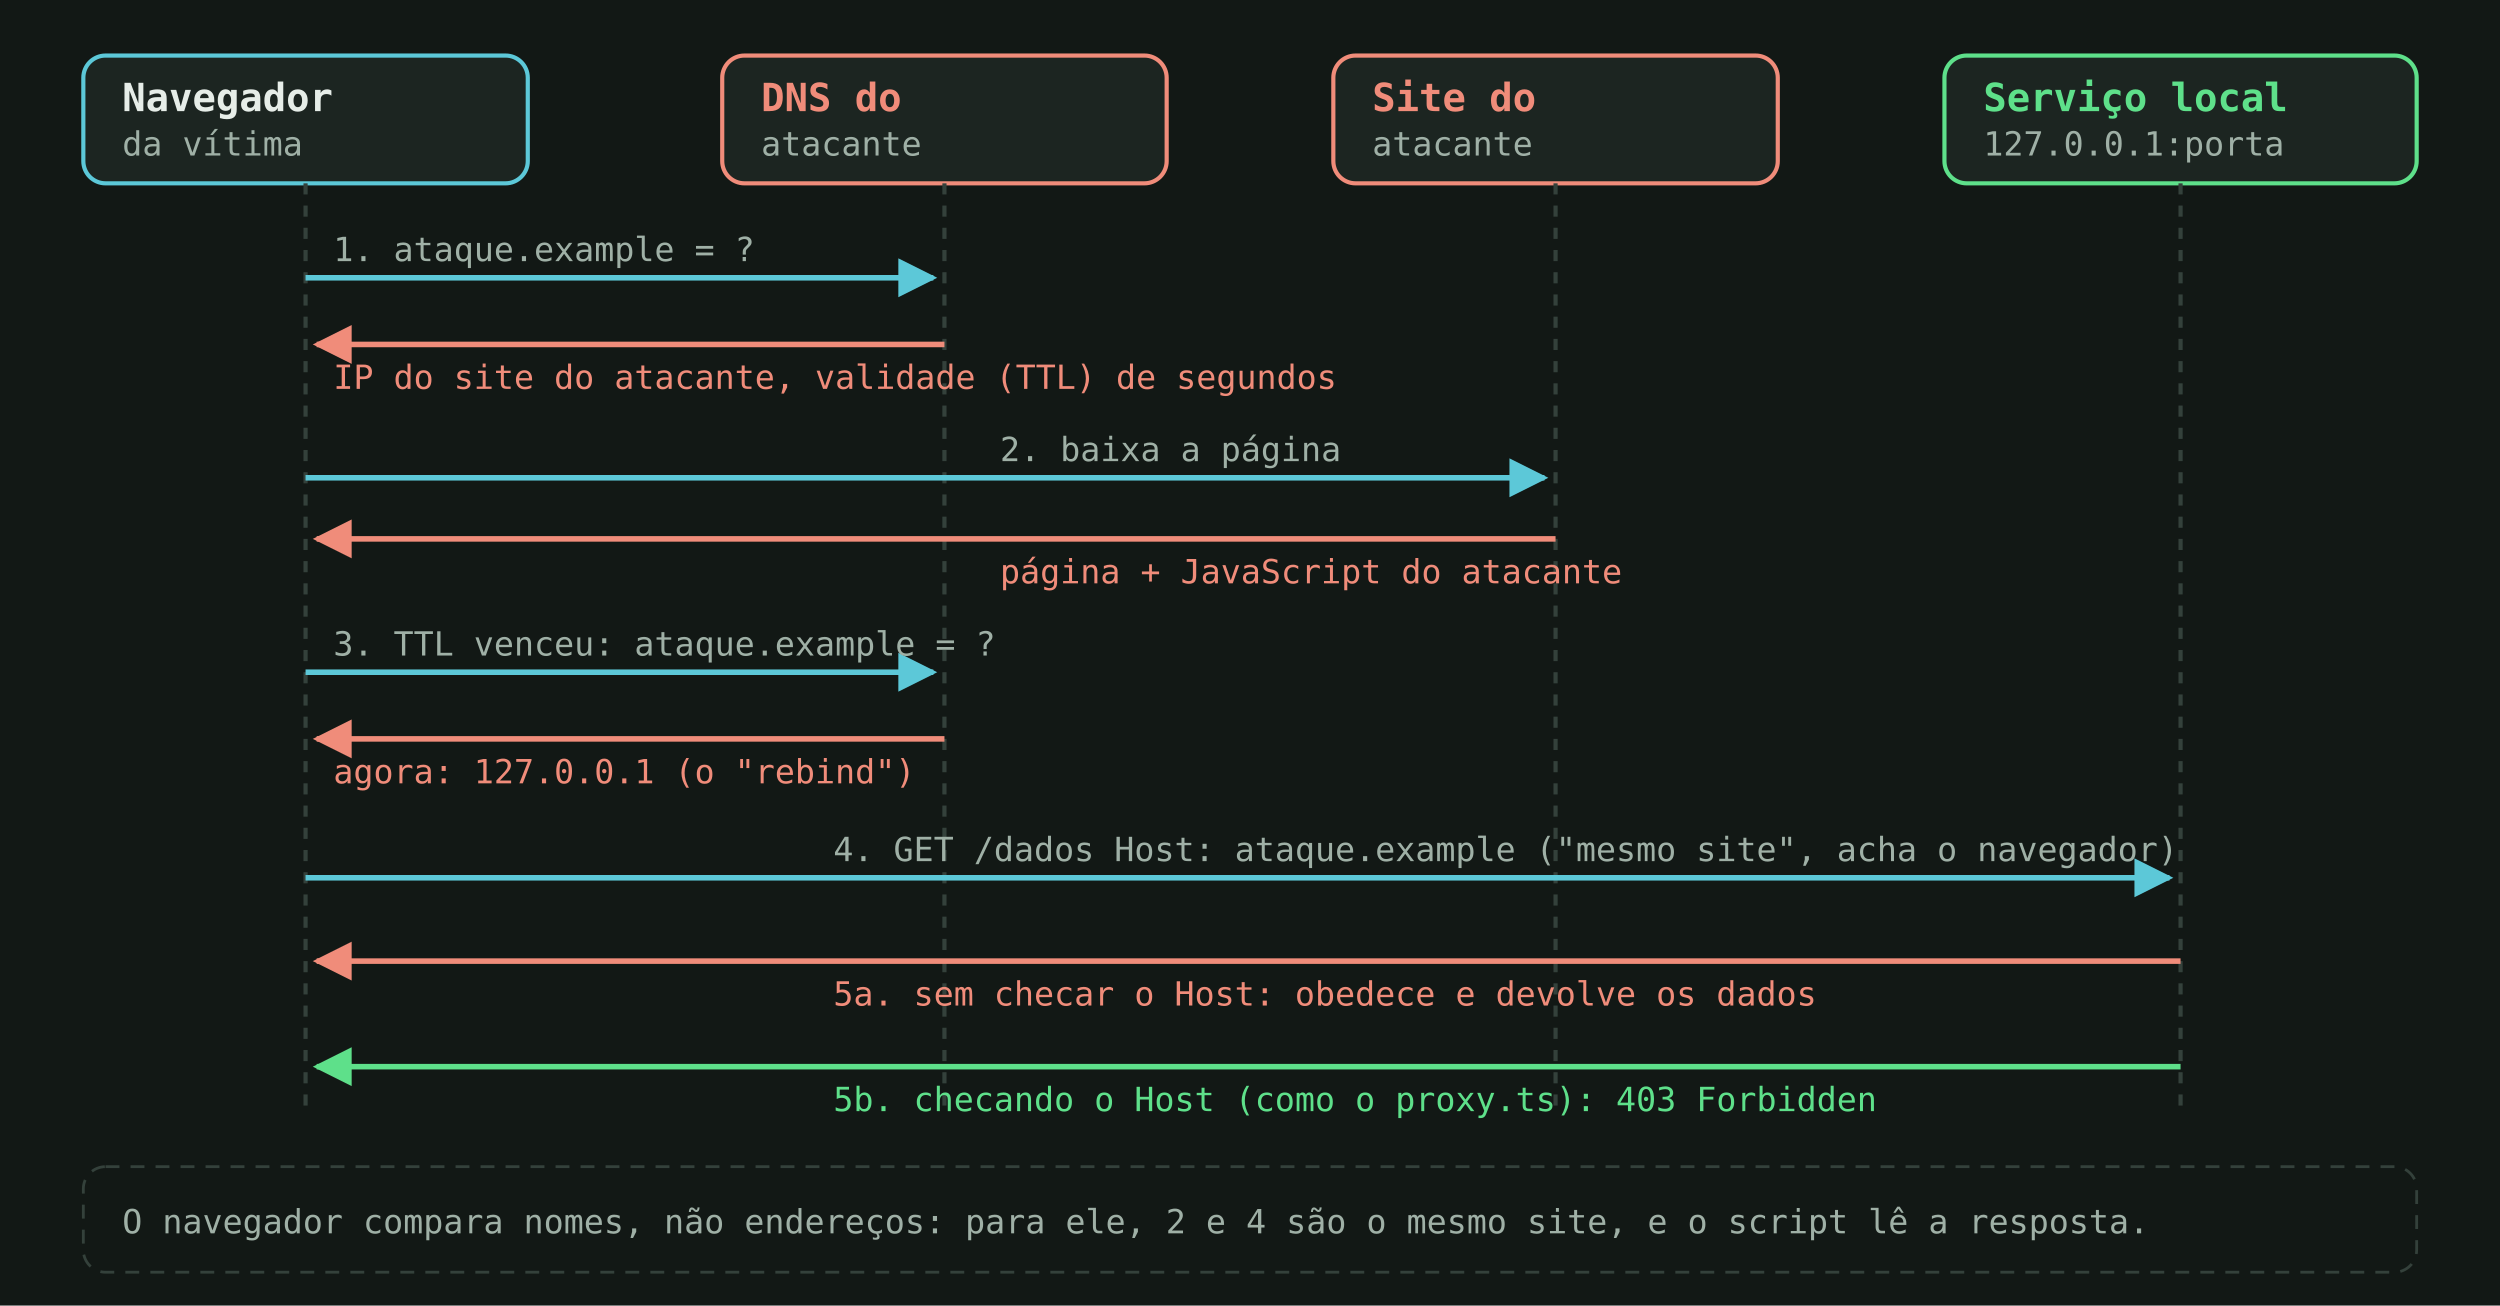
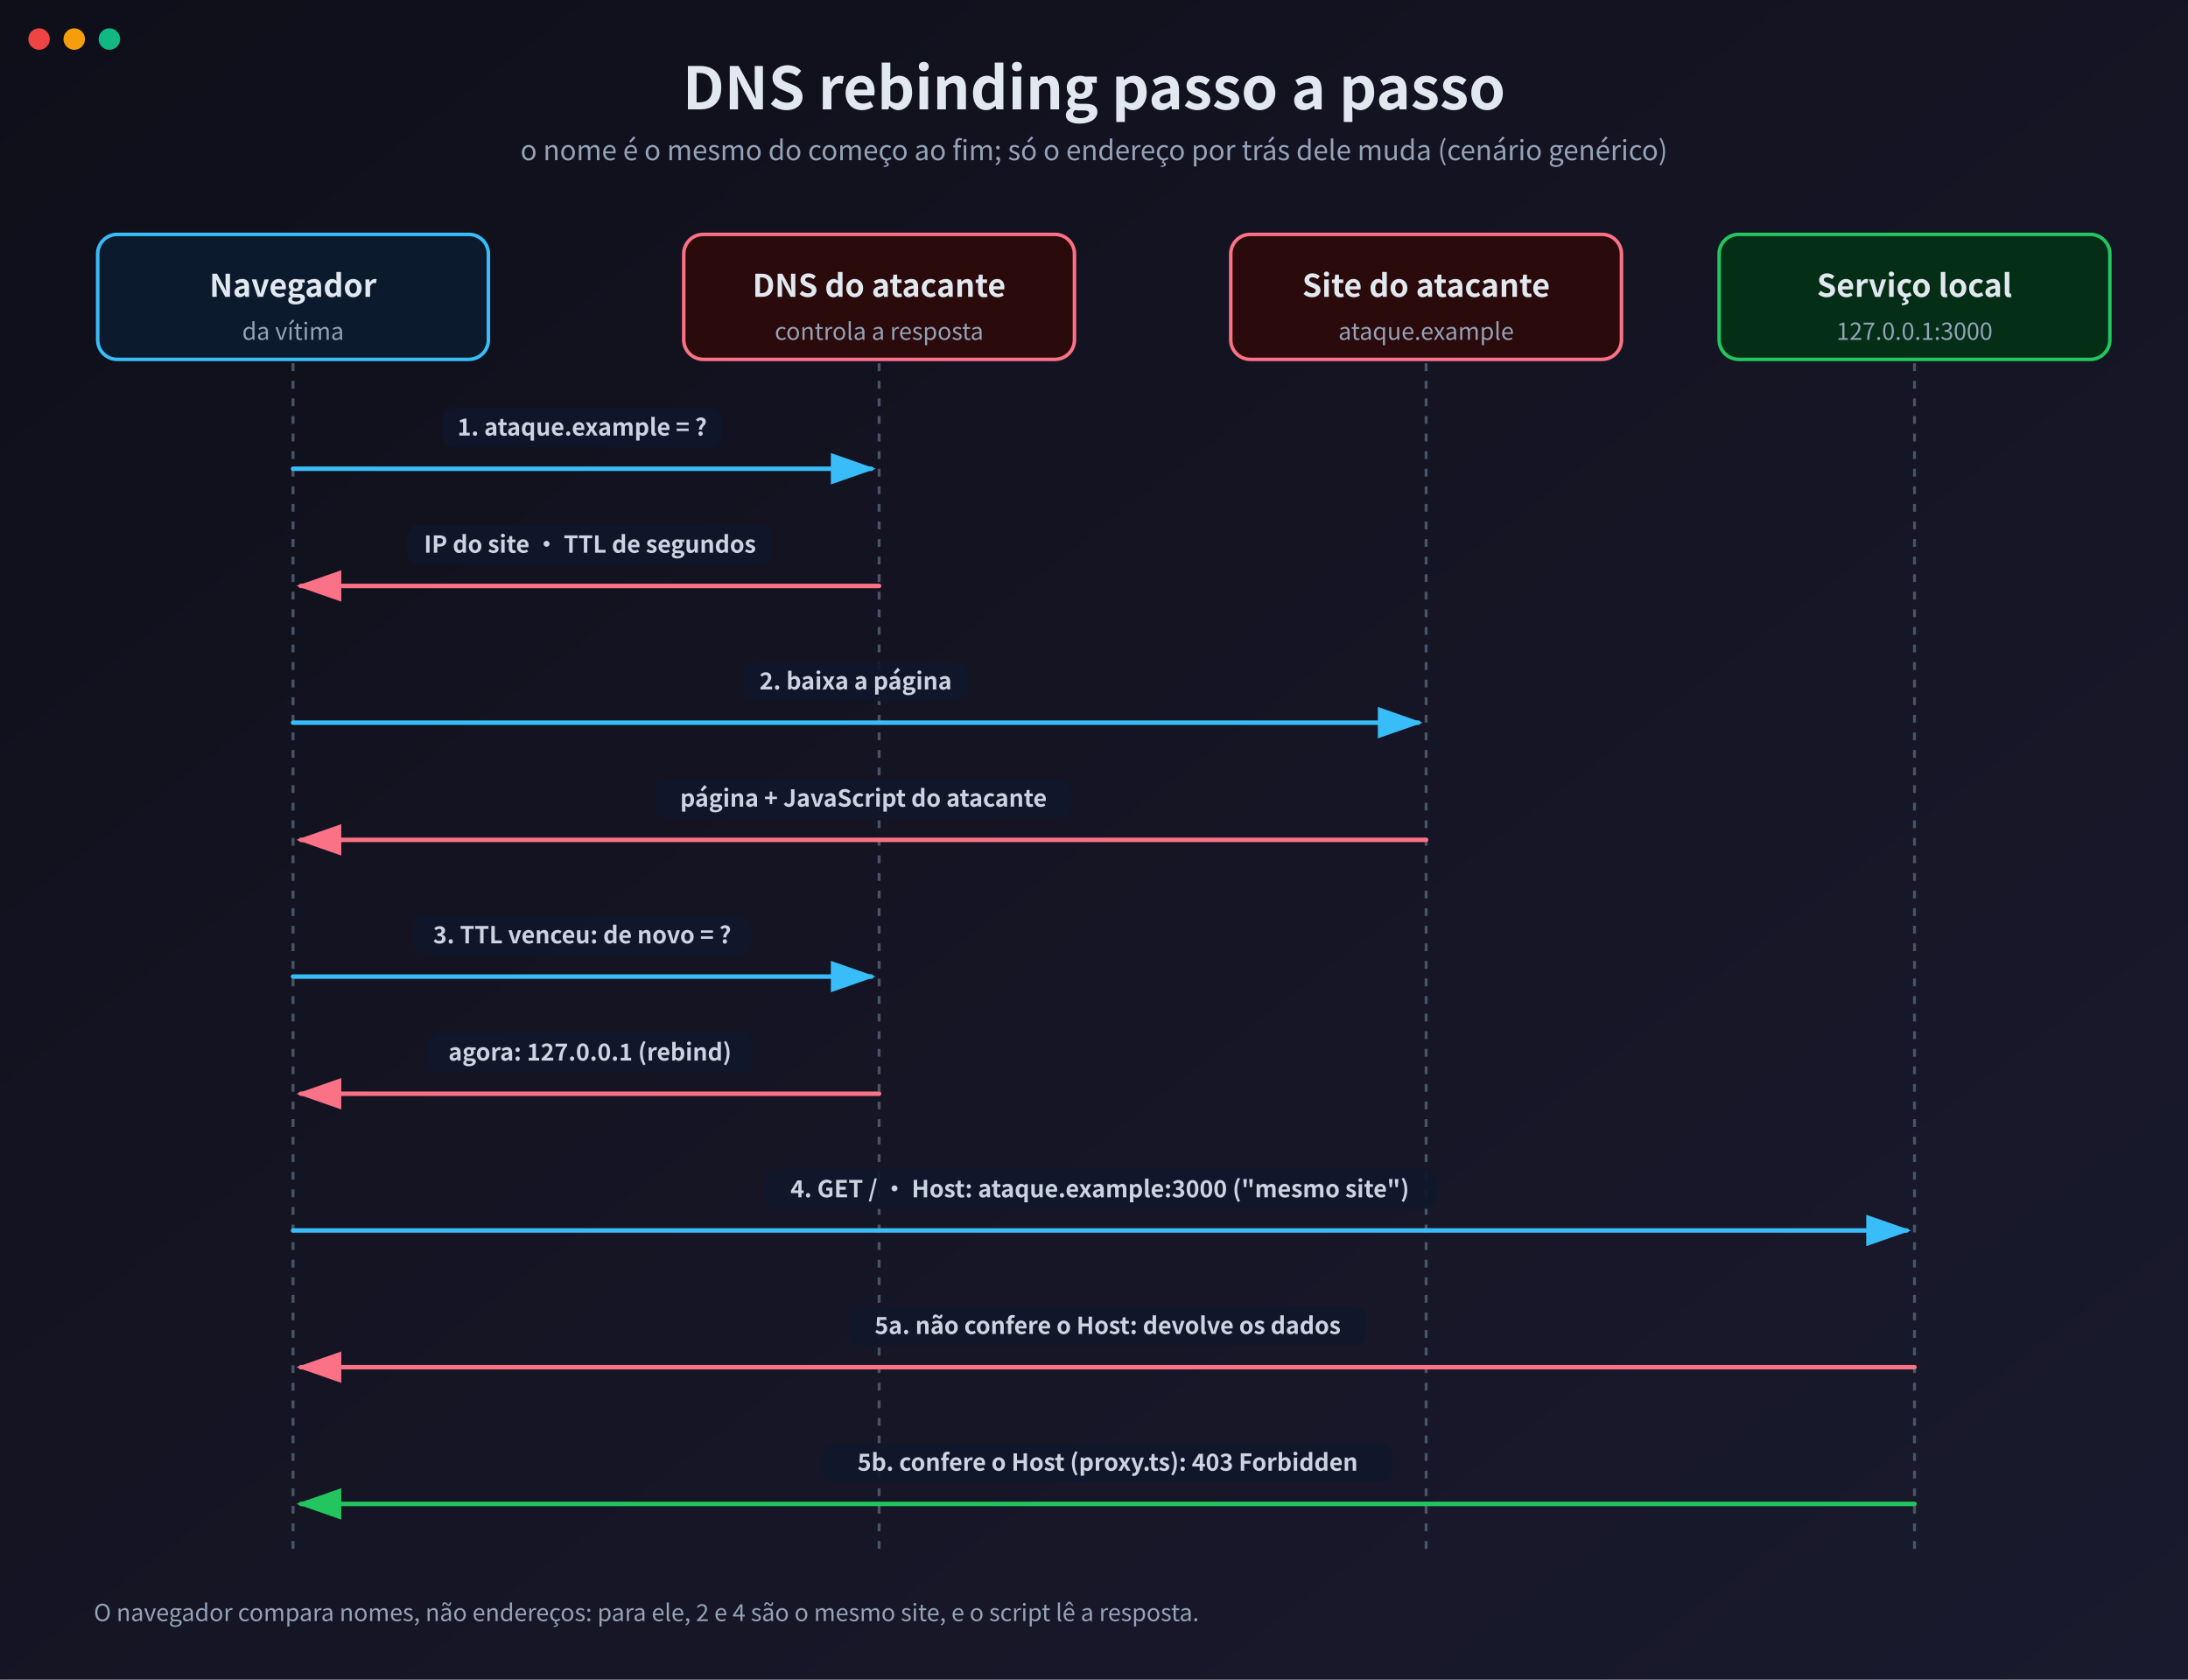
- <svg xmlns="http://www.w3.org/2000/svg" viewBox="0 0 900 470" role="img" aria-labelledby="t d">
-   <style>
-     text { font-family: ui-monospace, "DejaVu Sans Mono", Menlo, Consolas, monospace; fill: #e6ede8; }
-     .t { font-size: 14px; font-weight: 700; }
-     .s { font-size: 12px; fill: #9fb0a6; }
-     .box { fill: #1c2521; stroke: #34413b; stroke-width: 1.5; }
-     .life { stroke: #34413b; stroke-width: 1.5; stroke-dasharray: 4 4; }
-   </style>
+ <svg xmlns="http://www.w3.org/2000/svg" viewBox="0 0 1120 860" width="1120" height="860" data-generator="fireworks-tech-graph" data-schema-version="1" data-text-metrics="heuristic-v1" data-style-id="2" data-visual-theme="Dark Terminal" data-diagram-type="sequence" data-motion-scene="" data-semantic-profile="generic" data-semantic-valid="true" data-quality-profile="standard" data-max-bends-per-edge="12" data-max-total-bends="100" data-max-route-stretch="5.0" data-max-bridged-crossings="8" data-min-node-gap="0.0" data-min-container-gutter="0.0" data-min-label-clearance="2.0" data-min-segment-length="0.0">
  <defs>
-     <marker id="c" viewBox="0 0 10 10" refX="9" refY="5" markerWidth="7" markerHeight="7" orient="auto">
-       <path d="M0 0 L10 5 L0 10 z" fill="#5cc8d8" />
+     <marker id="arrowA" markerWidth="10" markerHeight="7" refX="9" refY="3.5" orient="auto">
+       <polygon points="0 0, 10 3.5, 0 7" fill="#a855f7" />
    </marker>
-     <marker id="r" viewBox="0 0 10 10" refX="9" refY="5" markerWidth="7" markerHeight="7" orient="auto">
-       <path d="M0 0 L10 5 L0 10 z" fill="#f08c7a" />
+     <marker id="arrowB" markerWidth="10" markerHeight="7" refX="9" refY="3.5" orient="auto">
+       <polygon points="0 0, 10 3.5, 0 7" fill="#22c55e" />
    </marker>
-     <marker id="g" viewBox="0 0 10 10" refX="9" refY="5" markerWidth="7" markerHeight="7" orient="auto">
-       <path d="M0 0 L10 5 L0 10 z" fill="#5ee08a" />
+     <marker id="arrowC" markerWidth="10" markerHeight="7" refX="9" refY="3.5" orient="auto">
+       <polygon points="0 0, 10 3.5, 0 7" fill="#38bdf8" />
    </marker>
+     <marker id="arrowE" markerWidth="10" markerHeight="7" refX="9" refY="3.5" orient="auto">
+       <polygon points="0 0, 10 3.5, 0 7" fill="#fb7185" />
+     </marker>
+     <marker id="arrowF" markerWidth="10" markerHeight="7" refX="9" refY="3.5" orient="auto">
+       <polygon points="0 0, 10 3.5, 0 7" fill="#f59e0b" />
+     </marker>
+     <marker id="arrowG" markerWidth="10" markerHeight="7" refX="9" refY="3.5" orient="auto">
+       <polygon points="0 0, 10 3.5, 0 7" fill="#f97316" />
+     </marker>
+     <marker id="arrowH" markerWidth="10" markerHeight="7" refX="9" refY="3.5" orient="auto">
+       <polygon points="0 0, 10 3.5, 0 7" fill="#94a3b8" />
+     </marker>
+     <linearGradient id="terminalGradient" x1="0%" y1="0%" x2="100%" y2="100%">
+       <stop offset="0%" stop-color="#0f0f1a" />
+       <stop offset="100%" stop-color="#1a1a2e" />
+     </linearGradient>
+     <filter id="glowBlue" x="-30%" y="-30%" width="160%" height="160%">
+       <feDropShadow dx="0" dy="0" stdDeviation="5" flood-color="#3b82f6" flood-opacity="0.65" />
+     </filter>
+     <filter id="glowPurple" x="-30%" y="-30%" width="160%" height="160%">
+       <feDropShadow dx="0" dy="0" stdDeviation="5" flood-color="#a855f7" flood-opacity="0.72" />
+     </filter>
+     <filter id="glowGreen" x="-30%" y="-30%" width="160%" height="160%">
+       <feDropShadow dx="0" dy="0" stdDeviation="5" flood-color="#22c55e" flood-opacity="0.62" />
+     </filter>
+     <filter id="glowOrange" x="-30%" y="-30%" width="160%" height="160%">
+       <feDropShadow dx="0" dy="0" stdDeviation="5" flood-color="#f97316" flood-opacity="0.62" />
+     </filter>
+     <style>
+     text { font-family: 'SF Mono', 'Fira Code', Menlo, 'Noto Sans CJK SC', 'Microsoft YaHei', 'SimHei', monospace; }
+     .title { font-size: 30px; font-weight: 700; fill: #e2e8f0; }
+     .subtitle { font-size: 14px; font-weight: 500; fill: #94a3b8; }
+     .section { font-size: 13px; font-weight: 700; fill: #38bdf8; letter-spacing: 1.4px; }
+     .section-sub { font-size: 12px; font-weight: 500; fill: #94a3b8; }
+     .node-title { font-weight: 700; fill: #e2e8f0; }
+     .node-sub { font-weight: 500; fill: #94a3b8; }
+     .node-type { font-size: 12px; font-weight: 700; fill: #94a3b8; letter-spacing: 0.08em; }
+     .arrow-label { font-size: 12px; font-weight: 600; fill: #cbd5e1; }
+     .legend { font-size: 12px; font-weight: 500; fill: #94a3b8; }
+     .footnote { font-size: 12px; font-weight: 500; fill: #94a3b8; }
+     .metric-label { font-size: 8.5px; font-weight: 700; fill: #94a3b8; text-transform: uppercase; }
+     .metric-value { font-size: 9.5px; font-weight: 700; fill: #e2e8f0; }
+     </style>
  </defs>
-   <rect width="900" height="470" fill="#121815" />
-   <rect class="box" x="30" y="20" width="160" height="46" rx="8" style="stroke:#5cc8d8" />
-   <text class="t" x="44" y="40">Navegador</text>
-   <text class="s" x="44" y="56">da vítima</text>
-   <rect class="box" x="260" y="20" width="160" height="46" rx="8" style="stroke:#f08c7a" />
-   <text class="t" x="274" y="40" style="fill:#f08c7a">DNS do</text>
-   <text class="s" x="274" y="56">atacante</text>
-   <rect class="box" x="480" y="20" width="160" height="46" rx="8" style="stroke:#f08c7a" />
-   <text class="t" x="494" y="40" style="fill:#f08c7a">Site do</text>
-   <text class="s" x="494" y="56">atacante</text>
-   <rect class="box" x="700" y="20" width="170" height="46" rx="8" style="stroke:#5ee08a" />
-   <text class="t" x="714" y="40" style="fill:#5ee08a">Serviço local</text>
-   <text class="s" x="714" y="56">127.0.0.1:porta</text>
-   <line class="life" x1="110" y1="66" x2="110" y2="400" />
-   <line class="life" x1="340" y1="66" x2="340" y2="400" />
-   <line class="life" x1="560" y1="66" x2="560" y2="400" />
-   <line class="life" x1="785" y1="66" x2="785" y2="400" />
-   <line x1="110" y1="100" x2="336" y2="100" stroke="#5cc8d8" stroke-width="2" marker-end="url(#c)" />
-   <text class="s" x="120" y="94">1. ataque.example = ?</text>
-   <line x1="340" y1="124" x2="114" y2="124" stroke="#f08c7a" stroke-width="2" marker-end="url(#r)" />
-   <text class="s" x="120" y="140" style="fill:#f08c7a">IP do site do atacante, validade (TTL) de segundos</text>
-   <line x1="110" y1="172" x2="556" y2="172" stroke="#5cc8d8" stroke-width="2" marker-end="url(#c)" />
-   <text class="s" x="360" y="166">2. baixa a página</text>
-   <line x1="560" y1="194" x2="114" y2="194" stroke="#f08c7a" stroke-width="2" marker-end="url(#r)" />
-   <text class="s" x="360" y="210" style="fill:#f08c7a">página + JavaScript do atacante</text>
-   <line x1="110" y1="242" x2="336" y2="242" stroke="#5cc8d8" stroke-width="2" marker-end="url(#c)" />
-   <text class="s" x="120" y="236">3. TTL venceu: ataque.example = ?</text>
-   <line x1="340" y1="266" x2="114" y2="266" stroke="#f08c7a" stroke-width="2" marker-end="url(#r)" />
-   <text class="s" x="120" y="282" style="fill:#f08c7a">agora: 127.0.0.1  (o "rebind")</text>
-   <line x1="110" y1="316" x2="781" y2="316" stroke="#5cc8d8" stroke-width="2" marker-end="url(#c)" />
-   <text class="s" x="300" y="310">4. GET /dados   Host: ataque.example   ("mesmo site", acha o navegador)</text>
-   <line x1="785" y1="346" x2="114" y2="346" stroke="#f08c7a" stroke-width="2" marker-end="url(#r)" />
-   <text class="s" x="300" y="362" style="fill:#f08c7a">5a. sem checar o Host: obedece e devolve os dados</text>
-   <line x1="785" y1="384" x2="114" y2="384" stroke="#5ee08a" stroke-width="2" marker-end="url(#g)" />
-   <text class="s" x="300" y="400" style="fill:#5ee08a">5b. checando o Host (como o proxy.ts): 403 Forbidden</text>
-   <rect x="30" y="420" width="840" height="38" rx="8" fill="none" stroke="#34413b" stroke-dasharray="5 4" />
-   <text class="s" x="44" y="444">O navegador compara nomes, não endereços: para ele, 2 e 4 são o mesmo site, e o script lê a resposta.</text>
+   <rect data-graph-role="background" width="1120.0" height="860.0" fill="url(#terminalGradient)" />
+   <circle cx="20.0" cy="20" r="5.5" fill="#ef4444" />
+   <circle cx="38.0" cy="20" r="5.5" fill="#f59e0b" />
+   <circle cx="56.0" cy="20" r="5.5" fill="#10b981" />
+   <text x="560.0" y="56" text-anchor="middle" class="title">DNS rebinding passo a passo</text>
+   <text x="560.0" y="82" text-anchor="middle" class="subtitle">o nome é o mesmo do começo ao fim; só o endereço por trás dele muda (cenário genérico)</text>
+   <line data-graph-role="decoration" x1="150" y1="186" x2="150" y2="796" stroke="#475569" stroke-width="1.5" stroke-dasharray="4,5" />
+   <line data-graph-role="decoration" x1="450" y1="186" x2="450" y2="796" stroke="#475569" stroke-width="1.5" stroke-dasharray="4,5" />
+   <line data-graph-role="decoration" x1="730" y1="186" x2="730" y2="796" stroke="#475569" stroke-width="1.5" stroke-dasharray="4,5" />
+   <line data-graph-role="decoration" x1="980" y1="186" x2="980" y2="796" stroke="#475569" stroke-width="1.5" stroke-dasharray="4,5" />
+   <path id="m1" data-graph-role="edge" data-edge-id="m1" data-source="" data-target="" data-edge-kind="flow" data-topic-id="" data-flow="read" data-motion-role="" data-motion-stage="" data-motion-order="" data-protocol="" data-via="" data-critical-path-id="" data-critical-hop="" data-critical-hops="" data-critical="false" data-bends="0" data-route-stretch="1.0" data-bridges="" d="M 150,240 L 446,240" fill="none" stroke="#38bdf8" stroke-width="2.3" stroke-linecap="round" stroke-linejoin="round" marker-end="url(#arrowC)" />
+   <path id="m1r" data-graph-role="edge" data-edge-id="m1r" data-source="" data-target="" data-edge-kind="flow" data-topic-id="" data-flow="data" data-motion-role="" data-motion-stage="" data-motion-order="" data-protocol="" data-via="" data-critical-path-id="" data-critical-hop="" data-critical-hops="" data-critical="false" data-bends="0" data-route-stretch="1.0" data-bridges="" d="M 450,300 L 154,300" fill="none" stroke="#fb7185" stroke-width="2.3" stroke-linecap="round" stroke-linejoin="round" marker-end="url(#arrowE)" />
+   <path id="m2" data-graph-role="edge" data-edge-id="m2" data-source="" data-target="" data-edge-kind="flow" data-topic-id="" data-flow="read" data-motion-role="" data-motion-stage="" data-motion-order="" data-protocol="" data-via="" data-critical-path-id="" data-critical-hop="" data-critical-hops="" data-critical="false" data-bends="0" data-route-stretch="1.0" data-bridges="" d="M 150,370 L 726,370" fill="none" stroke="#38bdf8" stroke-width="2.3" stroke-linecap="round" stroke-linejoin="round" marker-end="url(#arrowC)" />
+   <path id="m2r" data-graph-role="edge" data-edge-id="m2r" data-source="" data-target="" data-edge-kind="flow" data-topic-id="" data-flow="data" data-motion-role="" data-motion-stage="" data-motion-order="" data-protocol="" data-via="" data-critical-path-id="" data-critical-hop="" data-critical-hops="" data-critical="false" data-bends="0" data-route-stretch="1.0" data-bridges="" d="M 730,430 L 154,430" fill="none" stroke="#fb7185" stroke-width="2.3" stroke-linecap="round" stroke-linejoin="round" marker-end="url(#arrowE)" />
+   <path id="m3" data-graph-role="edge" data-edge-id="m3" data-source="" data-target="" data-edge-kind="flow" data-topic-id="" data-flow="read" data-motion-role="" data-motion-stage="" data-motion-order="" data-protocol="" data-via="" data-critical-path-id="" data-critical-hop="" data-critical-hops="" data-critical="false" data-bends="0" data-route-stretch="1.0" data-bridges="" d="M 150,500 L 446,500" fill="none" stroke="#38bdf8" stroke-width="2.3" stroke-linecap="round" stroke-linejoin="round" marker-end="url(#arrowC)" />
+   <path id="m3r" data-graph-role="edge" data-edge-id="m3r" data-source="" data-target="" data-edge-kind="flow" data-topic-id="" data-flow="data" data-motion-role="" data-motion-stage="" data-motion-order="" data-protocol="" data-via="" data-critical-path-id="" data-critical-hop="" data-critical-hops="" data-critical="false" data-bends="0" data-route-stretch="1.0" data-bridges="" d="M 450,560 L 154,560" fill="none" stroke="#fb7185" stroke-width="2.3" stroke-linecap="round" stroke-linejoin="round" marker-end="url(#arrowE)" />
+   <path id="m4" data-graph-role="edge" data-edge-id="m4" data-source="" data-target="" data-edge-kind="flow" data-topic-id="" data-flow="read" data-motion-role="" data-motion-stage="" data-motion-order="" data-protocol="" data-via="" data-critical-path-id="" data-critical-hop="" data-critical-hops="" data-critical="false" data-bends="0" data-route-stretch="1.0" data-bridges="" d="M 150,630 L 976,630" fill="none" stroke="#38bdf8" stroke-width="2.3" stroke-linecap="round" stroke-linejoin="round" marker-end="url(#arrowC)" />
+   <path id="m5a" data-graph-role="edge" data-edge-id="m5a" data-source="" data-target="" data-edge-kind="flow" data-topic-id="" data-flow="data" data-motion-role="" data-motion-stage="" data-motion-order="" data-protocol="" data-via="" data-critical-path-id="" data-critical-hop="" data-critical-hops="" data-critical="false" data-bends="0" data-route-stretch="1.0" data-bridges="" d="M 980,700 L 154,700" fill="none" stroke="#fb7185" stroke-width="2.3" stroke-linecap="round" stroke-linejoin="round" marker-end="url(#arrowE)" />
+   <path id="m5b" data-graph-role="edge" data-edge-id="m5b" data-source="" data-target="" data-edge-kind="flow" data-topic-id="" data-flow="write" data-motion-role="" data-motion-stage="" data-motion-order="" data-protocol="" data-via="" data-critical-path-id="" data-critical-hop="" data-critical-hops="" data-critical="false" data-bends="0" data-route-stretch="1.0" data-bridges="" d="M 980,770 L 154,770" fill="none" stroke="#22c55e" stroke-width="2.3" stroke-linecap="round" stroke-linejoin="round" marker-end="url(#arrowB)" />
+   <g id="node-navegador" data-graph-role="node" data-node-id="navegador" data-semantic-role="rect" data-motion-role="" data-motion-stage="" data-motion-order="" data-parent="" data-deployment-id="" data-topic-id="" data-span-id="" data-station-order="" data-status="" data-start-ms="" data-duration-ms="" data-parent-span="" data-graph-bounds="50,120,250,184">
+     <rect x="50.0" y="120.0" width="200.0" height="64.0" rx="10.0" fill="#0c1a2e" stroke="#38bdf8" stroke-width="1.8" />
+     <text data-text-role="title" data-full-text="Navegador" data-text-max-width="176.0" x="150.0" y="152.0" text-anchor="middle" class="node-title" font-size="16.0">Navegador</text>
+     <text data-text-role="subtitle" data-full-text="da vítima" data-text-max-width="176.0" x="150.0" y="174.0" text-anchor="middle" class="node-sub" font-size="12">da vítima</text>
+   </g>
+   <g id="node-dns" data-graph-role="node" data-node-id="dns" data-semantic-role="rect" data-motion-role="" data-motion-stage="" data-motion-order="" data-parent="" data-deployment-id="" data-topic-id="" data-span-id="" data-station-order="" data-status="" data-start-ms="" data-duration-ms="" data-parent-span="" data-graph-bounds="350,120,550,184">
+     <rect x="350.0" y="120.0" width="200.0" height="64.0" rx="10.0" fill="#2a0a0a" stroke="#fb7185" stroke-width="1.8" />
+     <text data-text-role="title" data-full-text="DNS do atacante" data-text-max-width="176.0" x="450.0" y="152.0" text-anchor="middle" class="node-title" font-size="16.0">DNS do atacante</text>
+     <text data-text-role="subtitle" data-full-text="controla a resposta" data-text-max-width="176.0" x="450.0" y="174.0" text-anchor="middle" class="node-sub" font-size="12">controla a resposta</text>
+   </g>
+   <g id="node-site" data-graph-role="node" data-node-id="site" data-semantic-role="rect" data-motion-role="" data-motion-stage="" data-motion-order="" data-parent="" data-deployment-id="" data-topic-id="" data-span-id="" data-station-order="" data-status="" data-start-ms="" data-duration-ms="" data-parent-span="" data-graph-bounds="630,120,830,184">
+     <rect x="630.0" y="120.0" width="200.0" height="64.0" rx="10.0" fill="#2a0a0a" stroke="#fb7185" stroke-width="1.8" />
+     <text data-text-role="title" data-full-text="Site do atacante" data-text-max-width="176.0" x="730.0" y="152.0" text-anchor="middle" class="node-title" font-size="16.0">Site do atacante</text>
+     <text data-text-role="subtitle" data-full-text="ataque.example" data-text-max-width="176.0" x="730.0" y="174.0" text-anchor="middle" class="node-sub" font-size="12">ataque.example</text>
+   </g>
+   <g id="node-local" data-graph-role="node" data-node-id="local" data-semantic-role="rect" data-motion-role="" data-motion-stage="" data-motion-order="" data-parent="" data-deployment-id="" data-topic-id="" data-span-id="" data-station-order="" data-status="" data-start-ms="" data-duration-ms="" data-parent-span="" data-graph-bounds="880,120,1080,184">
+     <rect x="880.0" y="120.0" width="200.0" height="64.0" rx="10.0" fill="#052e16" stroke="#22c55e" stroke-width="1.8" />
+     <text data-text-role="title" data-full-text="Serviço local" data-text-max-width="176.0" x="980.0" y="152.0" text-anchor="middle" class="node-title" font-size="16.0">Serviço local</text>
+     <text data-text-role="subtitle" data-full-text="127.0.0.1:3000" data-text-max-width="176.0" x="980.0" y="174.0" text-anchor="middle" class="node-sub" font-size="12">127.0.0.1:3000</text>
+   </g>
+   <g id="m1-label" data-graph-role="label" data-owner="m1" data-graph-bounds="226.56,209,369.44,229">
+     <rect x="226.56" y="209.0" width="142.88" height="20" rx="6" fill="#0f172a" opacity="0.92" />
+     <text x="298.0" y="223.0" text-anchor="middle" class="arrow-label">1. ataque.example = ?</text>
+   </g>
+   <g id="m1r-label" data-graph-role="label" data-owner="m1r" data-graph-bounds="208.6,269,395.4,289">
+     <rect x="208.6" y="269.0" width="186.8" height="20" rx="6" fill="#0f172a" opacity="0.92" />
+     <text x="302.0" y="283.0" text-anchor="middle" class="arrow-label">IP do site · TTL de segundos</text>
+   </g>
+   <g id="m2-label" data-graph-role="label" data-owner="m2" data-graph-bounds="380.48,339,495.52,359">
+     <rect x="380.48" y="339.0" width="115.04" height="20" rx="6" fill="#0f172a" opacity="0.92" />
+     <text x="438.0" y="353.0" text-anchor="middle" class="arrow-label">2. baixa a página</text>
+   </g>
+   <g id="m2r-label" data-graph-role="label" data-owner="m2r" data-graph-bounds="335.52,399,548.48,419">
+     <rect x="335.52" y="399.0" width="212.96" height="20" rx="6" fill="#0f172a" opacity="0.92" />
+     <text x="442.0" y="413.0" text-anchor="middle" class="arrow-label">página + JavaScript do atacante</text>
+   </g>
+   <g id="m3-label" data-graph-role="label" data-owner="m3" data-graph-bounds="211.56,469,384.44,489">
+     <rect x="211.56" y="469.0" width="172.88" height="20" rx="6" fill="#0f172a" opacity="0.92" />
+     <text x="298.0" y="483.0" text-anchor="middle" class="arrow-label">3. TTL venceu: de novo = ?</text>
+   </g>
+   <g id="m3r-label" data-graph-role="label" data-owner="m3r" data-graph-bounds="218.44,529,385.56,549">
+     <rect x="218.44" y="529.0" width="167.12" height="20" rx="6" fill="#0f172a" opacity="0.92" />
+     <text x="302.0" y="543.0" text-anchor="middle" class="arrow-label">agora: 127.0.0.1 (rebind)</text>
+   </g>
+   <g id="m4-label" data-graph-role="label" data-owner="m4" data-graph-bounds="390.64,599,735.36,619">
+     <rect x="390.64" y="599.0" width="344.72" height="20" rx="6" fill="#0f172a" opacity="0.92" />
+     <text x="563.0" y="613.0" text-anchor="middle" class="arrow-label">4. GET /  ·  Host: ataque.example:3000  ("mesmo site")</text>
+   </g>
+   <g id="m5a-label" data-graph-role="label" data-owner="m5a" data-graph-bounds="434.72,669,699.28,689">
+     <rect x="434.72" y="669.0" width="264.56" height="20" rx="6" fill="#0f172a" opacity="0.92" />
+     <text x="567.0" y="683.0" text-anchor="middle" class="arrow-label">5a. não confere o Host: devolve os dados</text>
+   </g>
+   <g id="m5b-label" data-graph-role="label" data-owner="m5b" data-graph-bounds="421.04,739,712.96,759">
+     <rect x="421.04" y="739.0" width="291.92" height="20" rx="6" fill="#0f172a" opacity="0.92" />
+     <text x="567.0" y="753.0" text-anchor="middle" class="arrow-label">5b. confere o Host (proxy.ts): 403 Forbidden</text>
+   </g>
+   <g id="footer" data-graph-role="reserved" data-graph-bounds="48,818,755,834">
+     <text x="48.0" y="830.0" class="footnote">O navegador compara nomes, não endereços: para ele, 2 e 4 são o mesmo site, e o script lê a resposta.</text>
+   </g>
</svg>
